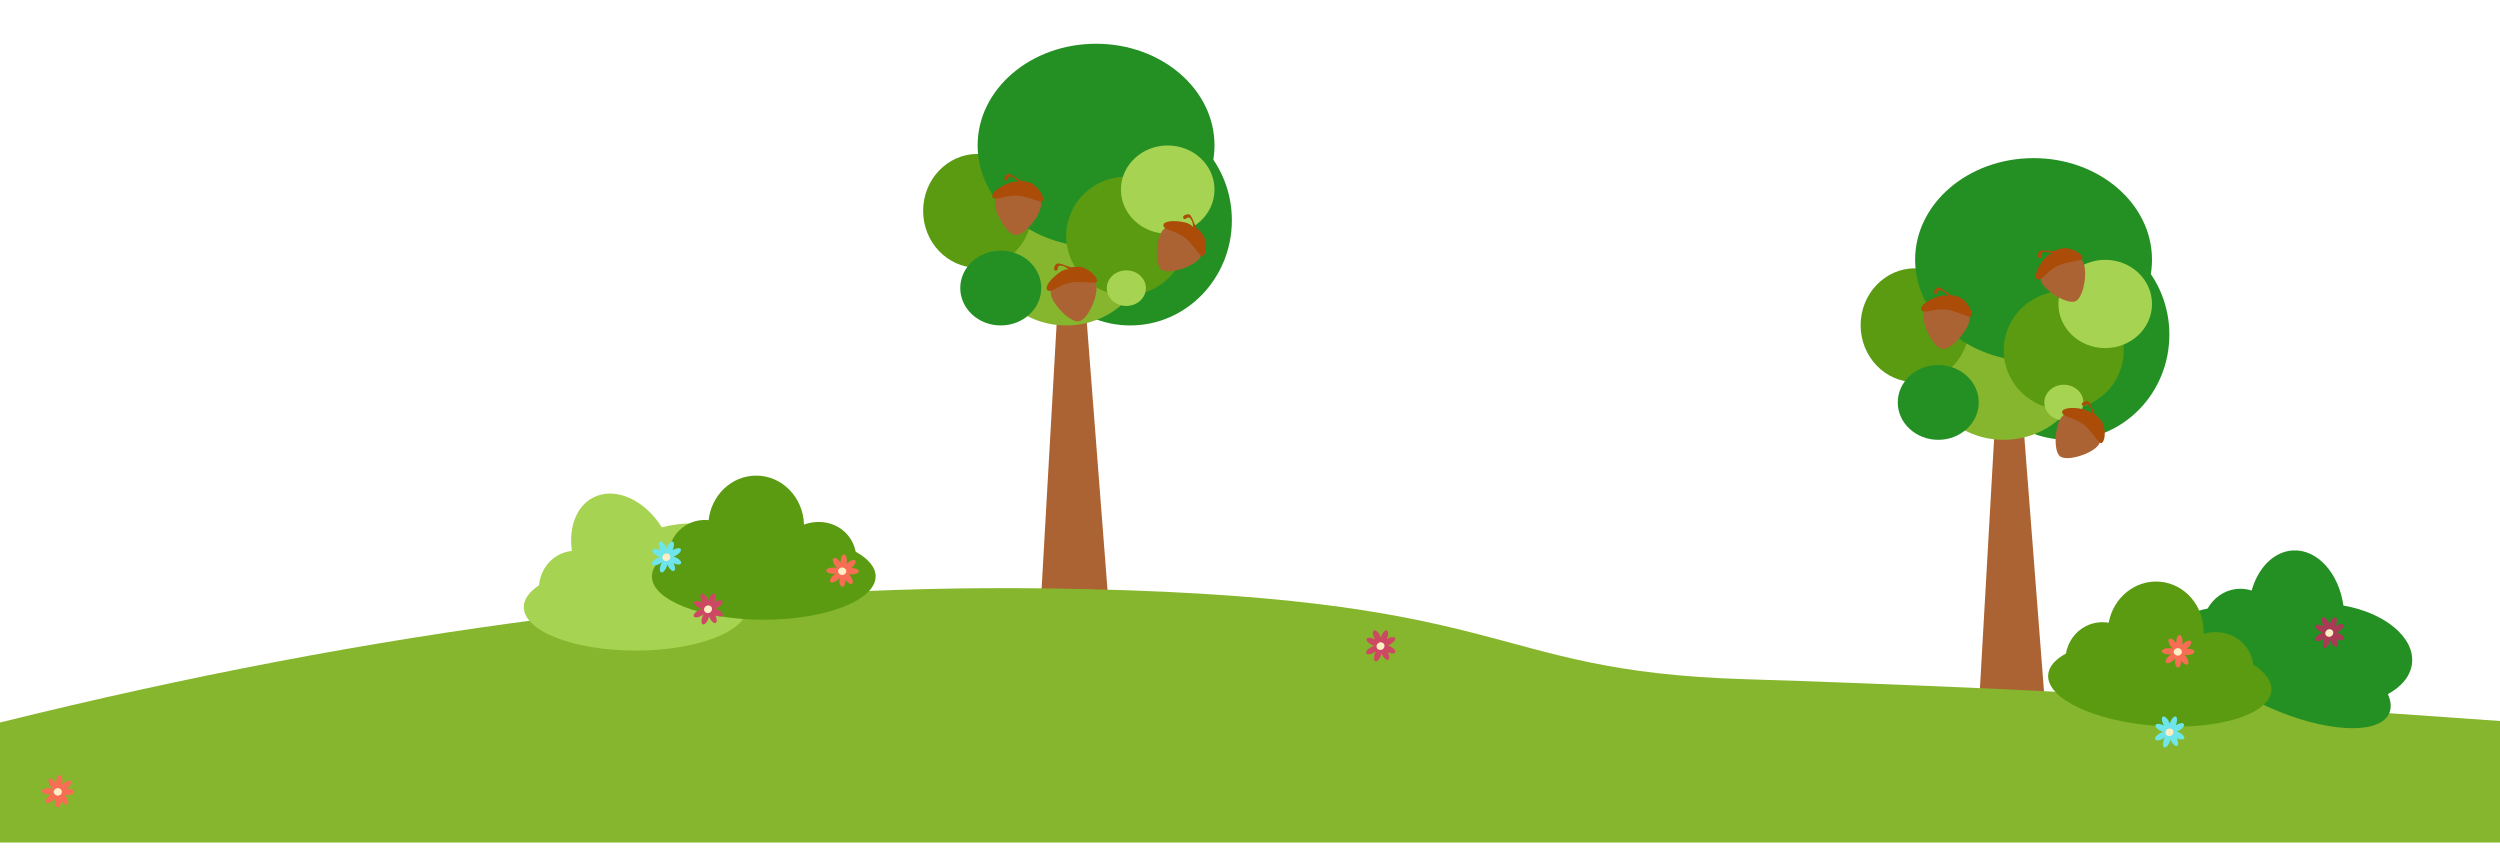
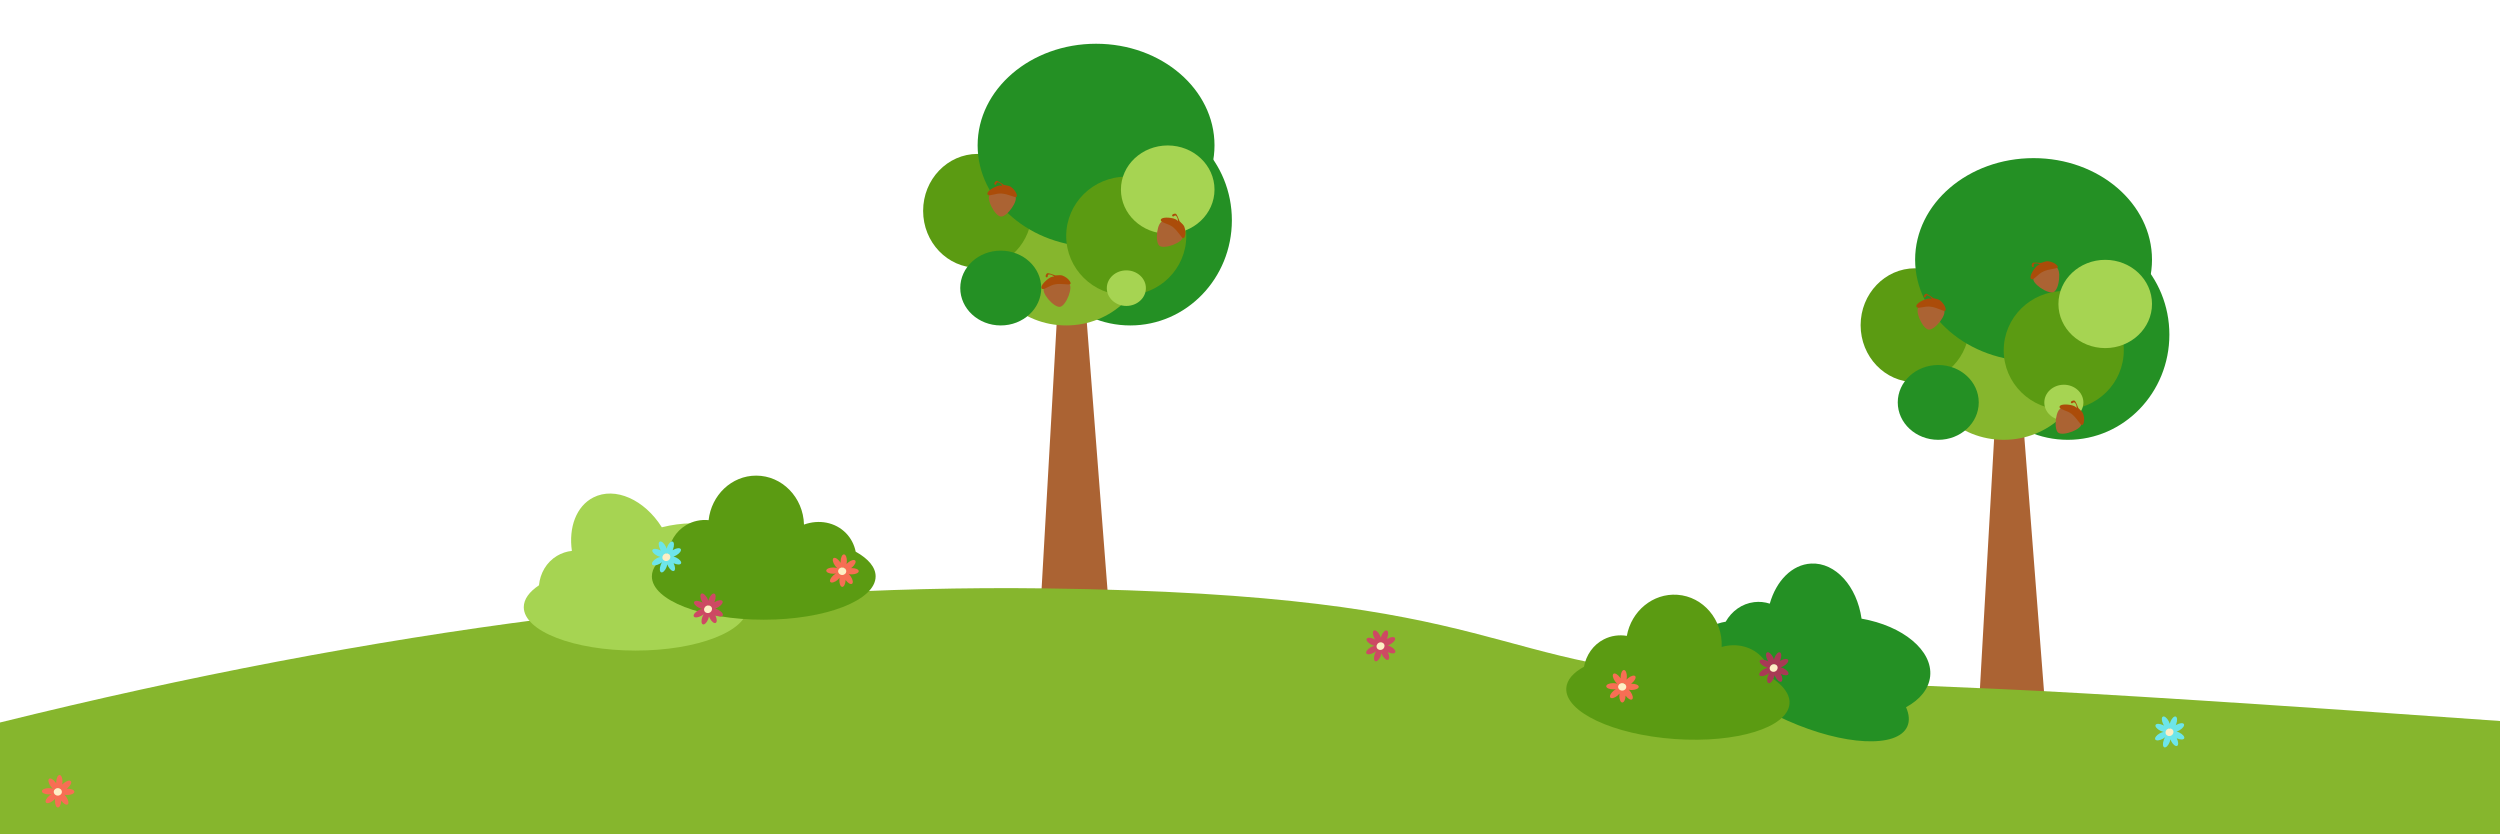
- <svg xmlns="http://www.w3.org/2000/svg" class="greenery" viewBox="1 0 4000 1362">
+ <svg xmlns="http://www.w3.org/2000/svg" class="greenery" viewBox="1 0 4000 1333">
  <g id="greenery">
    <g id="tree1">
      <g transform="translate(1478 70)">
        <path id="Tree-Stump" fill="#AB6333" d="M220.598 325.112L188.985 882h106.65L252.56 325.112z" />
        <ellipse id="Leaf1" cx="331.418" cy="282.434" fill="#249024" rx="162.582" ry="168.281" />
        <ellipse id="Leaf2" cx="228.935" cy="327.02" fill="#86B62D" rx="130.274" ry="123.695" />
        <ellipse id="Leaf3" cx="87.023" cy="267.341" fill="#5B9B12" rx="87.023" ry="91.08" />
        <ellipse id="Leaf4" cx="276.703" cy="162.556" fill="#249024" rx="189.506" ry="162.556" />
        <ellipse id="Leaf5" cx="324.991" cy="307.59" fill="#5B9B12" rx="96.056" ry="94.897" />
        <ellipse id="Leaf6" cx="124.195" cy="390.863" fill="#249024" rx="64.79" ry="59.852" />
        <ellipse id="Leaf7" cx="391.344" cy="233.338" fill="#A6D452" rx="74.864" ry="70.609" />
        <ellipse id="Leaf8" cx="325.165" cy="391.036" fill="#A6D452" rx="31.266" ry="28.452" />
      </g>
    </g>
    <g id="tree1">
      <g transform="translate(2978 253)">
        <path id="Tree-Stump" fill="#AB6333" d="M220.598 325.112L188.985 882h106.65L252.56 325.112z" />
        <ellipse id="Leaf1" cx="331.418" cy="282.434" fill="#249024" rx="162.582" ry="168.281" />
        <ellipse id="Leaf2" cx="228.935" cy="327.02" fill="#86B62D" rx="130.274" ry="123.695" />
        <ellipse id="Leaf3" cx="87.023" cy="267.341" fill="#5B9B12" rx="87.023" ry="91.08" />
        <ellipse id="Leaf4" cx="276.703" cy="162.556" fill="#249024" rx="189.506" ry="162.556" />
        <ellipse id="Leaf5" cx="324.991" cy="307.59" fill="#5B9B12" rx="96.056" ry="94.897" />
        <ellipse id="Leaf6" cx="124.195" cy="390.863" fill="#249024" rx="64.79" ry="59.852" />
        <ellipse id="Leaf7" cx="391.344" cy="233.338" fill="#A6D452" rx="74.864" ry="70.609" />
        <ellipse id="Leaf8" cx="325.165" cy="391.036" fill="#A6D452" rx="31.266" ry="28.452" />
      </g>
    </g>
    <path id="grass" fill="#86B62D" d="M1 1156c603.826-149.48 1160.648-221.015 1670.465-214.605 764.725 9.615 693.194 132.165 1121.21 145.292 114.44 3.51 249.593 8.716 405.457 15.62 155.176 6.87 434.132 24.77 836.868 53.694v192H1v-192z" />
    <g id="bush3" fill="#A6D452">
      <g>
        <path d="M1059.917 843.654c64.974-16.385 124.987.088 137.823 39.593 6.303 19.4.137 40.995-15.138 60.903 9.243 8.382 14.36 17.613 14.36 27.308 0 38.36-80.122 69.458-178.96 69.458-98.837 0-178.96-31.097-178.96-69.458 0-12.75 8.85-24.698 24.3-34.968 1.907-19.32 11.888-36.92 28.803-47.084 7.47-4.488 15.585-7.102 23.865-7.985-5.38-37.42 6.956-71.54 34.31-85.48 34.864-17.76 81.906 3.48 109.597 47.72z" />
      </g>
    </g>
    <g id="bush4" fill="#5B9B12">
      <g>
        <path d="M1370.094 882.68C1390.21 893.892 1402 907.512 1402 922.2c0 38.292-80.14 69.333-179 69.333s-179-31.04-179-69.333c0-13.146 9.446-25.438 25.853-35.913 2.18-18.882 12.115-36.012 28.723-45.992 11.17-6.71 23.776-9.24 36.217-8.064 4.41-40.1 36.778-71.23 76.054-71.23 41.563 0 75.39 34.87 76.535 78.33 23.69-8.57 50.053-4.07 67.37 13.86 8.074 8.36 13.163 18.59 15.342 29.5z" />
      </g>
    </g>
    <g id="bush2" fill="#249024">
      <g>
-         <path d="M3750.458 968.855c66.02 11.46 114.145 50.917 109.803 92.227-2.13 20.287-16.54 37.507-38.6 49.48 5.04 11.418 5.96 21.932 2.02 30.79-15.6 35.043-101.45 30.863-191.74-9.338-90.29-40.2-150.84-101.2-135.24-136.243 5.19-11.64 18.13-18.96 36.42-22.06 9.6-16.87 25.88-28.89 45.47-31.29 8.65-1.06 17.13-.15 25.05 2.41 10.31-36.38 35.46-62.53 66.12-64.13 39.08-2.05 73.41 36.49 80.72 88.17z" />
+         <path d="M2979.458 989.855c66.02 11.46 114.145 50.917 109.803 92.227-2.13 20.287-16.54 37.507-38.6 49.48 5.04 11.418 5.96 21.932 2.02 30.79-15.6 35.043-101.45 30.863-191.74-9.338-90.29-40.2-150.84-101.2-135.24-136.243 5.19-11.64 18.13-18.96 36.42-22.06 9.6-16.87 25.88-28.89 45.47-31.29 8.65-1.06 17.13-.15 25.05 2.41 10.31-36.38 35.46-62.53 66.12-64.13 39.08-2.05 73.41 36.49 80.72 88.17z" />
      </g>
    </g>
    <g id="bush1" fill="#5B9B12">
      <g>
-         <path d="M3606.134 1063.13c19.285 12.588 30.097 26.998 29.072 41.65-2.67 38.2-84.782 63.574-183.4 56.678-98.618-6.896-176.4-43.452-173.728-81.65.917-13.115 11.198-24.718 28.296-34.023 3.49-18.683 14.597-35.08 31.86-43.876 11.61-5.92 24.363-7.56 36.692-5.52 7.196-39.7 41.658-68.49 80.837-65.75 41.462 2.89 72.776 40.03 70.886 83.47 24.23-6.91 50.21-.57 66.23 18.52 7.47 8.9 11.83 19.46 13.25 30.49z" />
+         <path d="M2835.134 1084.13c19.285 12.588 30.097 26.998 29.072 41.65-2.67 38.2-84.782 63.574-183.4 56.678-98.618-6.896-176.4-43.452-173.728-81.65.917-13.115 11.198-24.718 28.296-34.023 3.49-18.683 14.597-35.08 31.86-43.876 11.61-5.92 24.363-7.56 36.692-5.52 7.196-39.7 41.658-68.49 80.837-65.75 41.462 2.89 72.776 40.03 70.886 83.47 24.23-6.91 50.21-.57 66.23 18.52 7.47 8.9 11.83 19.46 13.25 30.49z" />
      </g>
    </g>
    <g id="flower1">
      <g transform="translate(1323 887)">
        <path id="leaves1" fill="#F76E54" d="M15.667 30.53c-1.417.3-2.998.47-4.667.47-6.075 0-11-2.24-11-5s4.925-5 11-5c2.49 0 4.788.376 6.632 1.01-1.285-1.084-2.57-2.49-3.728-4.142C10.42 12.89 9.43 7.573 11.69 5.988c2.263-1.583 6.92 1.168 10.406 6.144.35.5.674 1.003.973 1.506-.08-.9-.1-1.843-.07-2.812.21-6.072 2.62-10.916 5.38-10.82 2.76.097 4.82 5.097 4.61 11.168-.06 1.504-.24 2.93-.54 4.228.69-.762 1.46-1.514 2.32-2.232 4.65-3.905 9.86-5.356 11.64-3.24 1.77 2.115-.56 6.995-5.21 10.9-.53.44-1.06.85-1.59 1.227.42-.03.85-.05 1.29-.056 6.07-.1 11.04 2.05 11.09 4.81.05 2.76-4.84 5.09-10.91 5.19-1.85.04-3.59-.14-5.13-.48 1.08 1 2.15 2.22 3.13 3.62 3.48 4.98 4.47 10.3 2.21 11.88-2.24 1.57-6.83-1.11-10.31-6 0 .06-.01.11-.01.17-.21 6.07-2.62 10.92-5.38 10.82-2.76-.09-4.83-5.09-4.62-11.17.04-1.09.15-2.15.32-3.15-.86 1.08-1.91 2.15-3.11 3.16-4.66 3.91-9.87 5.36-11.64 3.24-1.78-2.11.56-6.99 5.21-10.9 1.28-1.07 2.6-1.96 3.88-2.64zm4.025-1.466c1.65-.28 2.993-.02 3.734.865.3.35.483.79.557 1.29.73-.81 1.55-1.25 2.4-1.22.458.01.895.16 1.307.43.195-.63.526-1.12 1-1.45.485-.34 1.08-.48 1.75-.45-.278-.43-.43-.89-.438-1.36-.014-.8.387-1.57 1.112-2.25-.64-.14-1.167-.43-1.54-.87-.518-.62-.686-1.47-.55-2.47-.452.26-.924.4-1.408.38-.762-.03-1.47-.43-2.094-1.12.026 1.42-.365 2.54-1.213 3.14-.79.54-1.85.57-3.06.17.48.56.74 1.17.74 1.81 0 1.15-.86 2.21-2.31 3.06z" />
        <ellipse id="nectar1" cx="25.5" cy="27" fill="#FEEEC5" rx="6.5" ry="6" />
      </g>
    </g>
    <g id="flower2">
      <g transform="rotate(-29 2217.885 -1554.648)">
        <path id="leaves2" fill="#6DE5EA" d="M15.667 30.53c-1.417.3-2.998.47-4.667.47-6.075 0-11-2.24-11-5s4.925-5 11-5c2.49 0 4.788.376 6.632 1.01-1.285-1.084-2.57-2.49-3.728-4.142C10.42 12.89 9.43 7.573 11.69 5.988c2.263-1.583 6.92 1.168 10.406 6.144.35.5.674 1.003.973 1.506-.08-.9-.1-1.843-.07-2.812.21-6.072 2.62-10.916 5.38-10.82 2.76.097 4.82 5.097 4.61 11.168-.06 1.504-.24 2.93-.54 4.228.69-.762 1.46-1.514 2.32-2.232 4.65-3.905 9.86-5.356 11.64-3.24 1.77 2.115-.56 6.995-5.21 10.9-.53.44-1.06.85-1.59 1.227.42-.03.85-.05 1.29-.056 6.07-.1 11.04 2.05 11.09 4.81.05 2.76-4.84 5.09-10.91 5.19-1.85.04-3.59-.14-5.13-.48 1.08 1 2.15 2.22 3.13 3.62 3.48 4.98 4.47 10.3 2.21 11.88-2.24 1.57-6.83-1.11-10.31-6 0 .06-.01.11-.01.17-.21 6.07-2.62 10.92-5.38 10.82-2.76-.09-4.83-5.09-4.62-11.17.04-1.09.15-2.15.32-3.15-.86 1.08-1.91 2.15-3.11 3.16-4.66 3.91-9.87 5.36-11.64 3.24-1.78-2.11.56-6.99 5.21-10.9 1.28-1.07 2.6-1.96 3.88-2.64zm4.025-1.466c1.65-.28 2.993-.02 3.734.865.3.35.483.79.557 1.29.73-.81 1.55-1.25 2.4-1.22.458.01.895.16 1.307.43.195-.63.526-1.12 1-1.45.485-.34 1.08-.48 1.75-.45-.278-.43-.43-.89-.438-1.36-.014-.8.387-1.57 1.112-2.25-.64-.14-1.167-.43-1.54-.87-.518-.62-.686-1.47-.55-2.47-.452.26-.924.4-1.408.38-.762-.03-1.47-.43-2.094-1.12.026 1.42-.365 2.54-1.213 3.14-.79.54-1.85.57-3.06.17.48.56.74 1.17.74 1.81 0 1.15-.86 2.21-2.31 3.06z" />
        <ellipse id="nectar2" cx="25.5" cy="27" fill="#FEEEC5" rx="6.5" ry="6" />
      </g>
    </g>
    <g id="flower3">
      <g transform="rotate(-29 3064.234 -3692.77)">
        <path id="leaves3" fill="#CD4963" d="M15.667 30.53c-1.417.3-2.998.47-4.667.47-6.075 0-11-2.24-11-5s4.925-5 11-5c2.49 0 4.788.376 6.632 1.01-1.285-1.084-2.57-2.49-3.728-4.142C10.42 12.89 9.43 7.573 11.69 5.988c2.263-1.583 6.92 1.168 10.406 6.144.35.5.674 1.003.973 1.506-.08-.9-.1-1.843-.07-2.812.21-6.072 2.62-10.916 5.38-10.82 2.76.097 4.82 5.097 4.61 11.168-.06 1.504-.24 2.93-.54 4.228.69-.762 1.46-1.514 2.32-2.232 4.65-3.905 9.86-5.356 11.64-3.24 1.77 2.115-.56 6.995-5.21 10.9-.53.44-1.06.85-1.59 1.227.42-.03.85-.05 1.29-.056 6.07-.1 11.04 2.05 11.09 4.81.05 2.76-4.84 5.09-10.91 5.19-1.85.04-3.59-.14-5.13-.48 1.08 1 2.15 2.22 3.13 3.62 3.48 4.98 4.47 10.3 2.21 11.88-2.24 1.57-6.83-1.11-10.31-6 0 .06-.01.11-.01.17-.21 6.07-2.62 10.92-5.38 10.82-2.76-.09-4.83-5.09-4.62-11.17.04-1.09.15-2.15.32-3.15-.86 1.08-1.91 2.15-3.11 3.16-4.66 3.91-9.87 5.36-11.64 3.24-1.78-2.11.56-6.99 5.21-10.9 1.28-1.07 2.6-1.96 3.88-2.64zm4.025-1.466c1.65-.28 2.993-.02 3.734.865.3.35.483.79.557 1.29.73-.81 1.55-1.25 2.4-1.22.458.01.895.16 1.307.43.195-.63.526-1.12 1-1.45.485-.34 1.08-.48 1.75-.45-.278-.43-.43-.89-.438-1.36-.014-.8.387-1.57 1.112-2.25-.64-.14-1.167-.43-1.54-.87-.518-.62-.686-1.47-.55-2.47-.452.26-.924.4-1.408.38-.762-.03-1.47-.43-2.094-1.12.026 1.42-.365 2.54-1.213 3.14-.79.54-1.85.57-3.06.17.48.56.74 1.17.74 1.81 0 1.15-.86 2.21-2.31 3.06z" />
        <ellipse id="nectar3" cx="25.5" cy="27" fill="#FEEEC5" rx="6.5" ry="6" />
      </g>
    </g>
    <g id="flower4">
-       <g transform="rotate(-29 3782.633 -6638.105)">
+       <g transform="rotate(-29 3446.4 -4891.35)">
        <path id="leaves4" fill="#A83A55" d="M15.667 30.53c-1.417.3-2.998.47-4.667.47-6.075 0-11-2.24-11-5s4.925-5 11-5c2.49 0 4.788.376 6.632 1.01-1.285-1.084-2.57-2.49-3.728-4.142C10.42 12.89 9.43 7.573 11.69 5.988c2.263-1.583 6.92 1.168 10.406 6.144.35.5.674 1.003.973 1.506-.08-.9-.1-1.843-.07-2.812.21-6.072 2.62-10.916 5.38-10.82 2.76.097 4.82 5.097 4.61 11.168-.06 1.504-.24 2.93-.54 4.228.69-.762 1.46-1.514 2.32-2.232 4.65-3.905 9.86-5.356 11.64-3.24 1.77 2.115-.56 6.995-5.21 10.9-.53.44-1.06.85-1.59 1.227.42-.03.85-.05 1.29-.056 6.07-.1 11.04 2.05 11.09 4.81.05 2.76-4.84 5.09-10.91 5.19-1.85.04-3.59-.14-5.13-.48 1.08 1 2.15 2.22 3.13 3.62 3.48 4.98 4.47 10.3 2.21 11.88-2.24 1.57-6.83-1.11-10.31-6 0 .06-.01.11-.01.17-.21 6.07-2.62 10.92-5.38 10.82-2.76-.09-4.83-5.09-4.62-11.17.04-1.09.15-2.15.32-3.15-.86 1.08-1.91 2.15-3.11 3.16-4.66 3.91-9.87 5.36-11.64 3.24-1.78-2.11.56-6.99 5.21-10.9 1.28-1.07 2.6-1.96 3.88-2.64zm4.025-1.466c1.65-.28 2.993-.02 3.734.865.3.35.483.79.557 1.29.73-.81 1.55-1.25 2.4-1.22.458.01.895.16 1.307.43.195-.63.526-1.12 1-1.45.485-.34 1.08-.48 1.75-.45-.278-.43-.43-.89-.438-1.36-.014-.8.387-1.57 1.112-2.25-.64-.14-1.167-.43-1.54-.87-.518-.62-.686-1.47-.55-2.47-.452.26-.924.4-1.408.38-.762-.03-1.47-.43-2.094-1.12.026 1.42-.365 2.54-1.213 3.14-.79.54-1.85.57-3.06.17.48.56.74 1.17.74 1.81 0 1.15-.86 2.21-2.31 3.06z" />
        <ellipse id="nectar4" cx="25.5" cy="27" fill="#FEEEC5" rx="6.5" ry="6" />
      </g>
    </g>
    <g id="flower1">
-       <g transform="translate(3460 1016)">
+       <g transform="translate(2571 1072)">
        <path id="leaves1" fill="#F76E54" d="M15.667 30.53c-1.417.3-2.998.47-4.667.47-6.075 0-11-2.24-11-5s4.925-5 11-5c2.49 0 4.788.376 6.632 1.01-1.285-1.084-2.57-2.49-3.728-4.142C10.42 12.89 9.43 7.573 11.69 5.988c2.263-1.583 6.92 1.168 10.406 6.144.35.5.674 1.003.973 1.506-.08-.9-.1-1.843-.07-2.812.21-6.072 2.62-10.916 5.38-10.82 2.76.097 4.82 5.097 4.61 11.168-.06 1.504-.24 2.93-.54 4.228.69-.762 1.46-1.514 2.32-2.232 4.65-3.905 9.86-5.356 11.64-3.24 1.77 2.115-.56 6.995-5.21 10.9-.53.44-1.06.85-1.59 1.227.42-.03.85-.05 1.29-.056 6.07-.1 11.04 2.05 11.09 4.81.05 2.76-4.84 5.09-10.91 5.19-1.85.04-3.59-.14-5.13-.48 1.08 1 2.15 2.22 3.13 3.62 3.48 4.98 4.47 10.3 2.21 11.88-2.24 1.57-6.83-1.11-10.31-6 0 .06-.01.11-.01.17-.21 6.07-2.62 10.92-5.38 10.82-2.76-.09-4.83-5.09-4.62-11.17.04-1.09.15-2.15.32-3.15-.86 1.08-1.91 2.15-3.11 3.16-4.66 3.91-9.87 5.36-11.64 3.24-1.78-2.11.56-6.99 5.21-10.9 1.28-1.07 2.6-1.96 3.88-2.64zm4.025-1.466c1.65-.28 2.993-.02 3.734.865.3.35.483.79.557 1.29.73-.81 1.55-1.25 2.4-1.22.458.01.895.16 1.307.43.195-.63.526-1.12 1-1.45.485-.34 1.08-.48 1.75-.45-.278-.43-.43-.89-.438-1.36-.014-.8.387-1.57 1.112-2.25-.64-.14-1.167-.43-1.54-.87-.518-.62-.686-1.47-.55-2.47-.452.26-.924.4-1.408.38-.762-.03-1.47-.43-2.094-1.12.026 1.42-.365 2.54-1.213 3.14-.79.54-1.85.57-3.06.17.48.56.74 1.17.74 1.81 0 1.15-.86 2.21-2.31 3.06z" />
        <ellipse id="nectar1" cx="25.5" cy="27" fill="#FEEEC5" rx="6.5" ry="6" />
      </g>
    </g>
    <g id="flower2">
      <g transform="rotate(-29 3961.725 -6064.37)">
        <path id="leaves2" fill="#6DE5EA" d="M15.667 30.53c-1.417.3-2.998.47-4.667.47-6.075 0-11-2.24-11-5s4.925-5 11-5c2.49 0 4.788.376 6.632 1.01-1.285-1.084-2.57-2.49-3.728-4.142C10.42 12.89 9.43 7.573 11.69 5.988c2.263-1.583 6.92 1.168 10.406 6.144.35.5.674 1.003.973 1.506-.08-.9-.1-1.843-.07-2.812.21-6.072 2.62-10.916 5.38-10.82 2.76.097 4.82 5.097 4.61 11.168-.06 1.504-.24 2.93-.54 4.228.69-.762 1.46-1.514 2.32-2.232 4.65-3.905 9.86-5.356 11.64-3.24 1.77 2.115-.56 6.995-5.21 10.9-.53.44-1.06.85-1.59 1.227.42-.03.85-.05 1.29-.056 6.07-.1 11.04 2.05 11.09 4.81.05 2.76-4.84 5.09-10.91 5.19-1.85.04-3.59-.14-5.13-.48 1.08 1 2.15 2.22 3.13 3.62 3.48 4.98 4.47 10.3 2.21 11.88-2.24 1.57-6.83-1.11-10.31-6 0 .06-.01.11-.01.17-.21 6.07-2.62 10.92-5.38 10.82-2.76-.09-4.83-5.09-4.62-11.17.04-1.09.15-2.15.32-3.15-.86 1.08-1.91 2.15-3.11 3.16-4.66 3.91-9.87 5.36-11.64 3.24-1.78-2.11.56-6.99 5.21-10.9 1.28-1.07 2.6-1.96 3.88-2.64zm4.025-1.466c1.65-.28 2.993-.02 3.734.865.3.35.483.79.557 1.29.73-.81 1.55-1.25 2.4-1.22.458.01.895.16 1.307.43.195-.63.526-1.12 1-1.45.485-.34 1.08-.48 1.75-.45-.278-.43-.43-.89-.438-1.36-.014-.8.387-1.57 1.112-2.25-.64-.14-1.167-.43-1.54-.87-.518-.62-.686-1.47-.55-2.47-.452.26-.924.4-1.408.38-.762-.03-1.47-.43-2.094-1.12.026 1.42-.365 2.54-1.213 3.14-.79.54-1.85.57-3.06.17.48.56.74 1.17.74 1.81 0 1.15-.86 2.21-2.31 3.06z" />
        <ellipse id="nectar2" cx="25.5" cy="27" fill="#FEEEC5" rx="6.5" ry="6" />
      </g>
    </g>
    <g id="flower3">
      <g transform="rotate(-29 2412.166 -1641.978)">
        <path id="leaves3" fill="#CD4963" d="M15.667 30.53c-1.417.3-2.998.47-4.667.47-6.075 0-11-2.24-11-5s4.925-5 11-5c2.49 0 4.788.376 6.632 1.01-1.285-1.084-2.57-2.49-3.728-4.142C10.42 12.89 9.43 7.573 11.69 5.988c2.263-1.583 6.92 1.168 10.406 6.144.35.5.674 1.003.973 1.506-.08-.9-.1-1.843-.07-2.812.21-6.072 2.62-10.916 5.38-10.82 2.76.097 4.82 5.097 4.61 11.168-.06 1.504-.24 2.93-.54 4.228.69-.762 1.46-1.514 2.32-2.232 4.65-3.905 9.86-5.356 11.64-3.24 1.77 2.115-.56 6.995-5.21 10.9-.53.44-1.06.85-1.59 1.227.42-.03.85-.05 1.29-.056 6.07-.1 11.04 2.05 11.09 4.81.05 2.76-4.84 5.09-10.91 5.19-1.85.04-3.59-.14-5.13-.48 1.08 1 2.15 2.22 3.13 3.62 3.48 4.98 4.47 10.3 2.21 11.88-2.24 1.57-6.83-1.11-10.31-6 0 .06-.01.11-.01.17-.21 6.07-2.62 10.92-5.38 10.82-2.76-.09-4.83-5.09-4.62-11.17.04-1.09.15-2.15.32-3.15-.86 1.08-1.91 2.15-3.11 3.16-4.66 3.91-9.87 5.36-11.64 3.24-1.78-2.11.56-6.99 5.21-10.9 1.28-1.07 2.6-1.96 3.88-2.64zm4.025-1.466c1.65-.28 2.993-.02 3.734.865.3.35.483.79.557 1.29.73-.81 1.55-1.25 2.4-1.22.458.01.895.16 1.307.43.195-.63.526-1.12 1-1.45.485-.34 1.08-.48 1.75-.45-.278-.43-.43-.89-.438-1.36-.014-.8.387-1.57 1.112-2.25-.64-.14-1.167-.43-1.54-.87-.518-.62-.686-1.47-.55-2.47-.452.26-.924.4-1.408.38-.762-.03-1.47-.43-2.094-1.12.026 1.42-.365 2.54-1.213 3.14-.79.54-1.85.57-3.06.17.48.56.74 1.17.74 1.81 0 1.15-.86 2.21-2.31 3.06z" />
        <ellipse id="nectar3" cx="25.5" cy="27" fill="#FEEEC5" rx="6.5" ry="6" />
      </g>
    </g>
    <g id="flower1">
      <g transform="translate(68 1240)">
        <path id="leaves1" fill="#F76E54" d="M15.667 30.53c-1.417.3-2.998.47-4.667.47-6.075 0-11-2.24-11-5s4.925-5 11-5c2.49 0 4.788.376 6.632 1.01-1.285-1.084-2.57-2.49-3.728-4.142C10.42 12.89 9.43 7.573 11.69 5.988c2.263-1.583 6.92 1.168 10.406 6.144.35.5.674 1.003.973 1.506-.08-.9-.1-1.843-.07-2.812.21-6.072 2.62-10.916 5.38-10.82 2.76.097 4.82 5.097 4.61 11.168-.06 1.504-.24 2.93-.54 4.228.69-.762 1.46-1.514 2.32-2.232 4.65-3.905 9.86-5.356 11.64-3.24 1.77 2.115-.56 6.995-5.21 10.9-.53.44-1.06.85-1.59 1.227.42-.03.85-.05 1.29-.056 6.07-.1 11.04 2.05 11.09 4.81.05 2.76-4.84 5.09-10.91 5.19-1.85.04-3.59-.14-5.13-.48 1.08 1 2.15 2.22 3.13 3.62 3.48 4.98 4.47 10.3 2.21 11.88-2.24 1.57-6.83-1.11-10.31-6 0 .06-.01.11-.01.17-.21 6.07-2.62 10.92-5.38 10.82-2.76-.09-4.83-5.09-4.62-11.17.04-1.09.15-2.15.32-3.15-.86 1.08-1.91 2.15-3.11 3.16-4.66 3.91-9.87 5.36-11.64 3.24-1.78-2.11.56-6.99 5.21-10.9 1.28-1.07 2.6-1.96 3.88-2.64zm4.025-1.466c1.65-.28 2.993-.02 3.734.865.3.35.483.79.557 1.29.73-.81 1.55-1.25 2.4-1.22.458.01.895.16 1.307.43.195-.63.526-1.12 1-1.45.485-.34 1.08-.48 1.75-.45-.278-.43-.43-.89-.438-1.36-.014-.8.387-1.57 1.112-2.25-.64-.14-1.167-.43-1.54-.87-.518-.62-.686-1.47-.55-2.47-.452.26-.924.4-1.408.38-.762-.03-1.47-.43-2.094-1.12.026 1.42-.365 2.54-1.213 3.14-.79.54-1.85.57-3.06.17.48.56.74 1.17.74 1.81 0 1.15-.86 2.21-2.31 3.06z" />
        <ellipse id="nectar1" cx="25.5" cy="27" fill="#FEEEC5" rx="6.5" ry="6" />
      </g>
    </g>
    <g id="acorn">
      <g>
-         <path id="acornbottom" fill="#AB6333" d="M1869.818 364.05c-17.187-2.027-24.266 56.65-10.707 67.076 13.56 10.425 67.61-9.62 63.69-26.342-2.23-9.543-38.71-39.05-52.98-40.733z" />
-         <path id="acorntop" fill="#AB4C09" d="M1862.682 361.953c2.127 6.175 19.96 7.582 33.144 17.57 14.235 10.784 23.97 29.965 28.612 30.498 4.632.54 9.543-14.36 3.067-31.6-1.238-3.29-5.594-8.29-13.066-14.98-3.97-10.38-6.91-16.72-8.81-19.01-1.91-2.28-5.31-2.17-10.21.36-2.18 2.53-2.12 4.37.19 5.52 3.46 1.72 5.67-5.97 10.2-.35 3.02 3.75 4.3 8.3 3.83 13.67-2.4-4.6-9.21-7.66-20.43-9.17-16.83-2.27-28.84.87-26.55 7.53z" />
+         <path id="acornbottom" fill="#AB6333" d="M1862.393 354.178c-10.025-1.183-14.154 33.025-6.245 39.102 7.908 6.077 39.43-5.608 37.146-15.356-1.304-5.563-22.582-22.765-30.9-23.746z" />
+         <path id="acorntop" fill="#AB4C09" d="M1858.384 353.004c1.23 3.608 11.54 4.433 19.162 10.27 8.23 6.303 13.863 17.51 16.546 17.823 2.677.312 5.513-8.39 1.766-18.462-.717-1.925-3.235-4.844-7.556-8.755-2.295-6.066-3.993-9.768-5.096-11.105-1.103-1.337-3.07-1.27-5.9.206-1.256 1.48-1.22 2.56.114 3.22 2 1.01 3.276-3.48 5.898-.2 1.75 2.19 2.488 4.85 2.218 7.98-1.386-2.69-5.323-4.48-11.81-5.36-9.73-1.33-16.667.51-15.342 4.39z" />
      </g>
    </g>
    <g id="acorn">
      <g>
-         <path id="acornbottom" fill="#AB6333" d="M1597.496 314.624c-15.383 7.93 11.56 60.534 28.63 61.595 17.07 1.06 50.667-45.78 38.07-57.46-7.19-6.66-53.934-10.73-66.7-4.15z" />
-         <path id="acorntop" fill="#AB4C09" d="M1590.406 316.875c5.217 3.93 20.787-4.875 37.303-3.968 17.83.98 36.62 11.437 40.77 9.285 4.14-2.148-.12-17.247-15.13-27.917-2.87-2.04-9.28-3.744-19.21-5.113-9.1-6.392-15.07-10.003-17.94-10.834-2.86-.83-5.62 1.17-8.26 6.002-.39 3.317.69 4.805 3.24 4.463 3.82-.51 1.36-8.12 8.26-6 4.6 1.41 8.2 4.47 10.81 9.182-4.56-2.476-11.92-1.204-22.07 3.818-15.22 7.53-23.42 16.847-17.8 21.082z" />
+         <path id="acornbottom" fill="#AB6333" d="M1585.82 310.59c-8.974 4.626 6.732 35.294 16.687 35.91 9.955.616 29.553-26.698 22.208-33.502-4.19-3.884-31.45-6.246-38.896-2.407z" />
+         <path id="acorntop" fill="#AB4C09" d="M1581.84 311.86c3.037 2.302 12.044-2.778 21.63-2.2 10.347.62 21.282 6.762 23.68 5.522 2.395-1.24-.12-10.04-8.858-16.293-1.67-1.2-5.39-2.21-11.16-3.04-5.294-3.75-8.773-5.87-10.435-6.36-1.662-.5-3.254.66-4.775 3.47-.216 1.93.416 2.8 1.894 2.6 2.22-.29.767-4.72 4.775-3.47 2.68.83 4.78 2.63 6.31 5.38-2.65-1.46-6.91-.74-12.79 2.15-8.81 4.34-13.53 9.74-10.26 12.22z" />
      </g>
    </g>
    <g id="acorn">
      <g>
-         <path id="acornbottom" fill="#AB6333" d="M1684.598 461.21c-13.008 11.414 25.862 55.938 42.682 52.837 16.82-3.1 38.086-56.675 23.04-64.954-8.588-4.724-54.927 2.643-65.722 12.116z" />
-         <path id="acorntop" fill="#AB4C09" d="M1678.264 465.108c6.012 2.552 18.99-9.76 35.235-12.874 17.53-3.363 38.3 2.236 41.81-.856 3.49-3.085-4.3-16.705-21.44-23.427-3.28-1.28-9.91-1.39-19.88-.31-10.37-4-17.05-6.06-20.02-6.17-2.98-.11-5.17 2.5-6.57 7.82.42 3.31 1.83 4.5 4.22 3.55 3.58-1.42-.65-8.21 6.56-7.82 4.8.26 9.04 2.36 12.71 6.3-5.03-1.3-11.86 1.72-20.49 9.04-12.95 10.99-18.65 22.01-12.17 24.76z" />
+         <path id="acornbottom" fill="#AB6333" d="M1672.292 460.12c-7.587 6.66 15.072 32.616 24.88 30.806 9.808-1.81 22.217-33.055 13.444-37.88-5.007-2.754-32.028 1.55-38.324 7.074z" />
+         <path id="acorntop" fill="#AB4C09" d="M1668.737 462.313c3.505 1.5 11.016-5.608 20.455-7.367 10.19-1.9 22.288 1.414 24.316-.37 2.023-1.78-2.547-9.712-12.538-13.666-1.91-.756-5.765-.837-11.562-.243-6.044-2.355-9.932-3.57-11.663-3.644-1.732-.075-2.997 1.432-3.794 4.52.26 1.925 1.08 2.616 2.47 2.073 2.09-.815-.4-4.767 3.8-4.522 2.8.164 5.27 1.395 7.42 3.693-2.92-.77-6.89.96-11.89 5.187-7.49 6.342-10.77 12.724-7 14.34z" />
      </g>
    </g>
    <g id="acorn">
      <g>
-         <path id="acornbottom" fill="#AB6333" d="M3083.525 495.284c-15.778 7.114 8.377 61.056 25.368 63.01 16.99 1.95 52.992-43.065 41.023-55.38-6.83-7.03-53.3-13.533-66.39-7.63z" />
-         <path id="acorntop" fill="#AB4C09" d="M3076.327 497.16c5.003 4.2 21.013-3.78 37.46-2.01 17.755 1.913 35.98 13.34 40.233 11.407 4.244-1.93.78-17.23-13.65-28.67-2.758-2.188-9.064-4.225-18.916-6.112-8.747-6.86-14.527-10.778-17.34-11.757-2.813-.98-5.668.875-8.564 5.56-.56 3.293.44 4.835 3.005 4.628 3.847-.31 1.786-8.037 8.564-5.56 4.51 1.65 7.95 4.895 10.32 9.736-4.43-2.712-11.84-1.826-22.24 2.657-15.6 6.72-24.27 15.59-18.88 20.12z" />
+         <path id="acornbottom" fill="#AB6333" d="M3072.075 490.645c-9.203 4.15 4.877 35.598 14.786 36.734 9.91 1.13 30.91-25.12 23.94-32.3-3.98-4.1-31.08-7.89-38.71-4.44z" />
+         <path id="acorntop" fill="#AB4C09" d="M3068.034 491.703c2.913 2.46 12.173-2.142 21.715-1.065 10.3 1.163 20.9 7.87 23.36 6.755 2.45-1.11.4-10.032-8-16.734-1.61-1.29-5.27-2.49-10.99-3.62-5.1-4.02-8.46-6.32-10.09-6.9-1.64-.58-3.29.49-4.95 3.21-.32 1.91.27 2.81 1.75 2.7 2.23-.18 1.01-4.68 4.95-3.22 2.62.97 4.63 2.87 6.01 5.7-2.58-1.59-6.87-1.1-12.89 1.48-9.03 3.87-14.03 9.02-10.89 11.66z" />
      </g>
    </g>
    <g id="acorn">
      <g>
-         <path id="acornbottom" fill="#AB6333" d="M3307.818 663.05c-17.187-2.027-24.266 56.65-10.707 67.076 13.56 10.425 67.61-9.62 63.69-26.342-2.23-9.543-38.71-39.05-52.98-40.733z" />
-         <path id="acorntop" fill="#AB4C09" d="M3300.682 660.953c2.127 6.175 19.96 7.582 33.144 17.57 14.235 10.784 23.97 29.965 28.612 30.498 4.632.54 9.543-14.36 3.067-31.6-1.238-3.29-5.594-8.29-13.066-14.98-3.97-10.38-6.91-16.72-8.81-19.01-1.91-2.28-5.31-2.17-10.21.36-2.18 2.53-2.12 4.37.19 5.52 3.46 1.72 5.67-5.97 10.2-.35 3.02 3.75 4.3 8.3 3.83 13.67-2.4-4.6-9.21-7.66-20.43-9.17-16.83-2.27-28.84.87-26.55 7.53z" />
+         <path id="acornbottom" fill="#AB6333" d="M3300.393 653.178c-10.025-1.183-14.154 33.025-6.245 39.102 7.908 6.077 39.43-5.608 37.146-15.356-1.304-5.563-22.582-22.765-30.9-23.746z" />
+         <path id="acorntop" fill="#AB4C09" d="M3296.384 652.004c1.23 3.608 11.54 4.433 19.162 10.27 8.23 6.303 13.863 17.51 16.546 17.823 2.677.312 5.513-8.39 1.766-18.462-.717-1.925-3.235-4.844-7.556-8.755-2.295-6.066-3.993-9.768-5.096-11.105-1.103-1.337-3.07-1.27-5.9.206-1.256 1.48-1.22 2.56.114 3.22 2 1.01 3.276-3.48 5.898-.2 1.75 2.19 2.488 4.85 2.218 7.98-1.386-2.69-5.323-4.48-11.81-5.36-9.73-1.33-16.667.51-15.342 4.39z" />
      </g>
    </g>
    <g id="acorn">
      <g>
-         <path id="acornbottom" fill="#AB6333" d="M3267.13 441.824c-9.61 14.394 39.458 47.34 54.902 39.992 15.444-7.35 22.12-64.602 5.443-68.704-9.518-2.34-52.37 16.768-60.346 28.712z" />
-         <path id="acorntop" fill="#AB4C09" d="M3262.02 447.23c6.468.91 15.816-14.34 30.702-21.555 16.07-7.788 37.58-7.755 40.164-11.648 2.577-3.884-8.47-15.025-26.767-17.08-3.5-.393-9.93 1.22-19.29 4.84-11.05-1.18-18.03-1.442-20.94-.78-2.91.66-4.35 3.745-4.32 9.253 1.27 3.09 2.93 3.867 5 2.332 3.1-2.303-2.75-7.762 4.31-9.254 4.71-.995 9.34-.066 13.91 2.788-5.19.046-11.01 4.724-17.45 14.036-9.66 13.967-12.32 26.09-5.35 27.068z" />
+         <path id="acornbottom" fill="#AB6333" d="M3254.96 443.958c-5.604 8.395 23 27.604 32.006 23.316 9.005-4.287 12.904-37.678 3.18-40.068-5.547-1.364-30.534 9.785-35.185 16.752z" />
+         <path id="acorntop" fill="#AB4C09" d="M3252.095 446.997c3.773.54 9.188-8.27 17.85-12.41 9.353-4.473 21.895-4.404 23.392-6.652 1.493-2.244-4.974-8.72-15.648-9.955-2.05-.236-5.79.683-11.24 2.758-6.45-.71-10.52-.877-12.21-.502-1.69.376-2.52 2.16-2.5 5.35.74 1.792 1.72 2.246 2.92 1.362 1.8-1.327-1.62-4.502 2.49-5.35 2.74-.565 5.44-.016 8.12 1.648-3.03.014-6.41 2.71-10.15 8.087-5.6 8.067-7.12 15.08-3.06 15.664z" />
      </g>
    </g>
  </g>
</svg>
